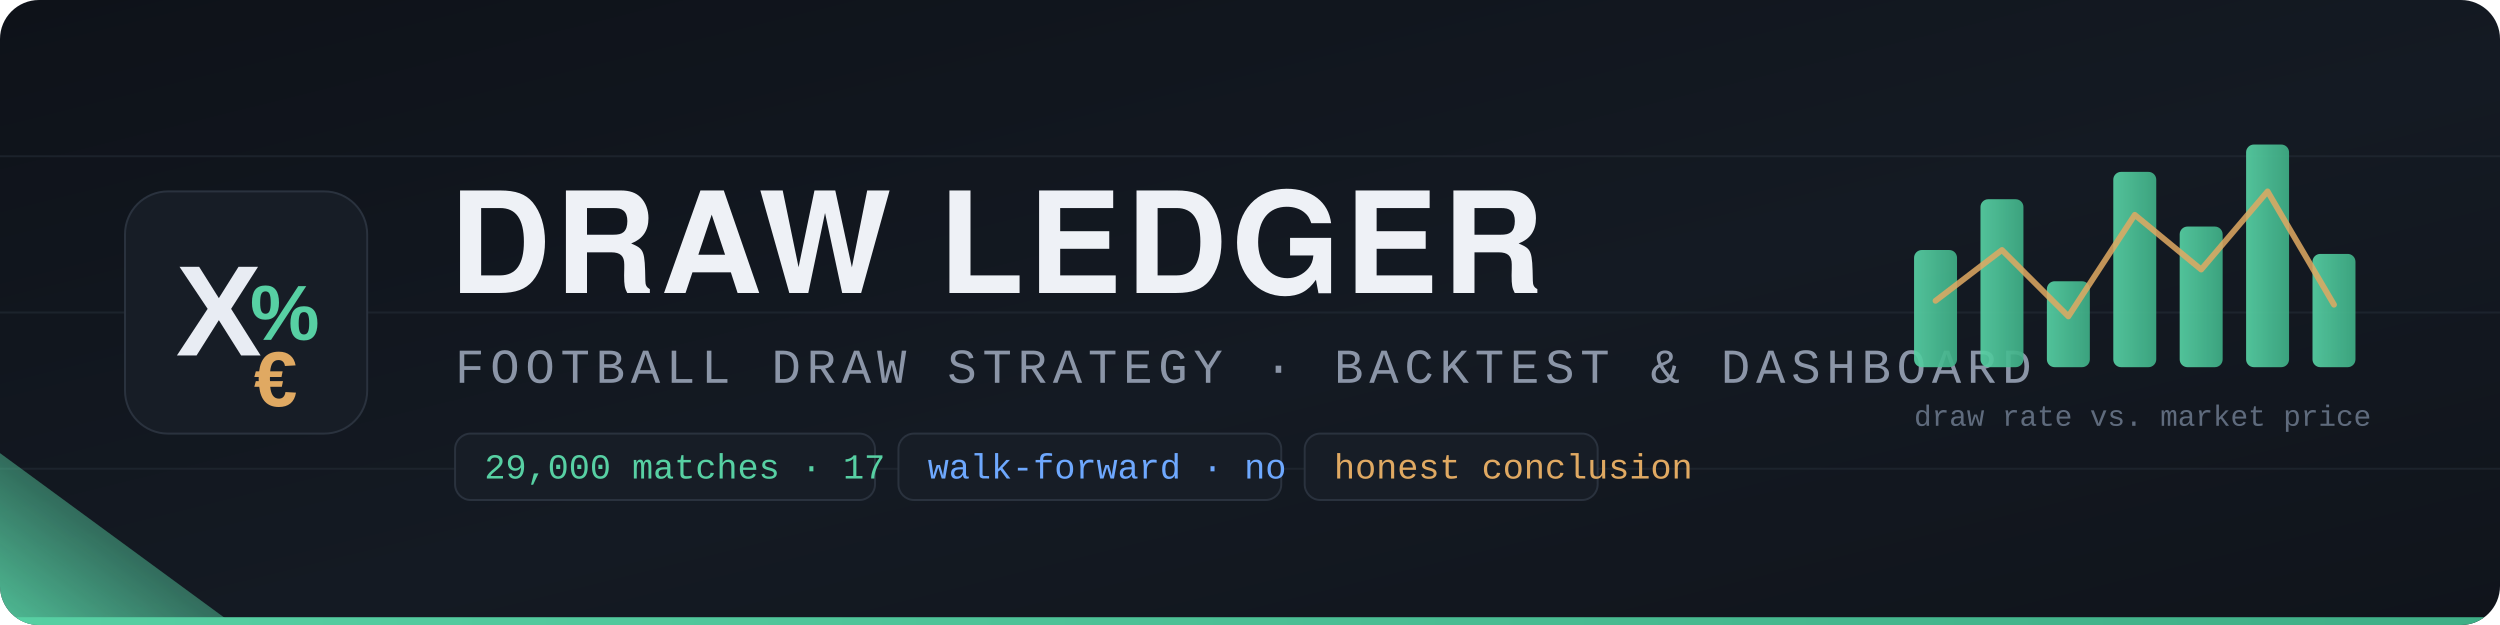
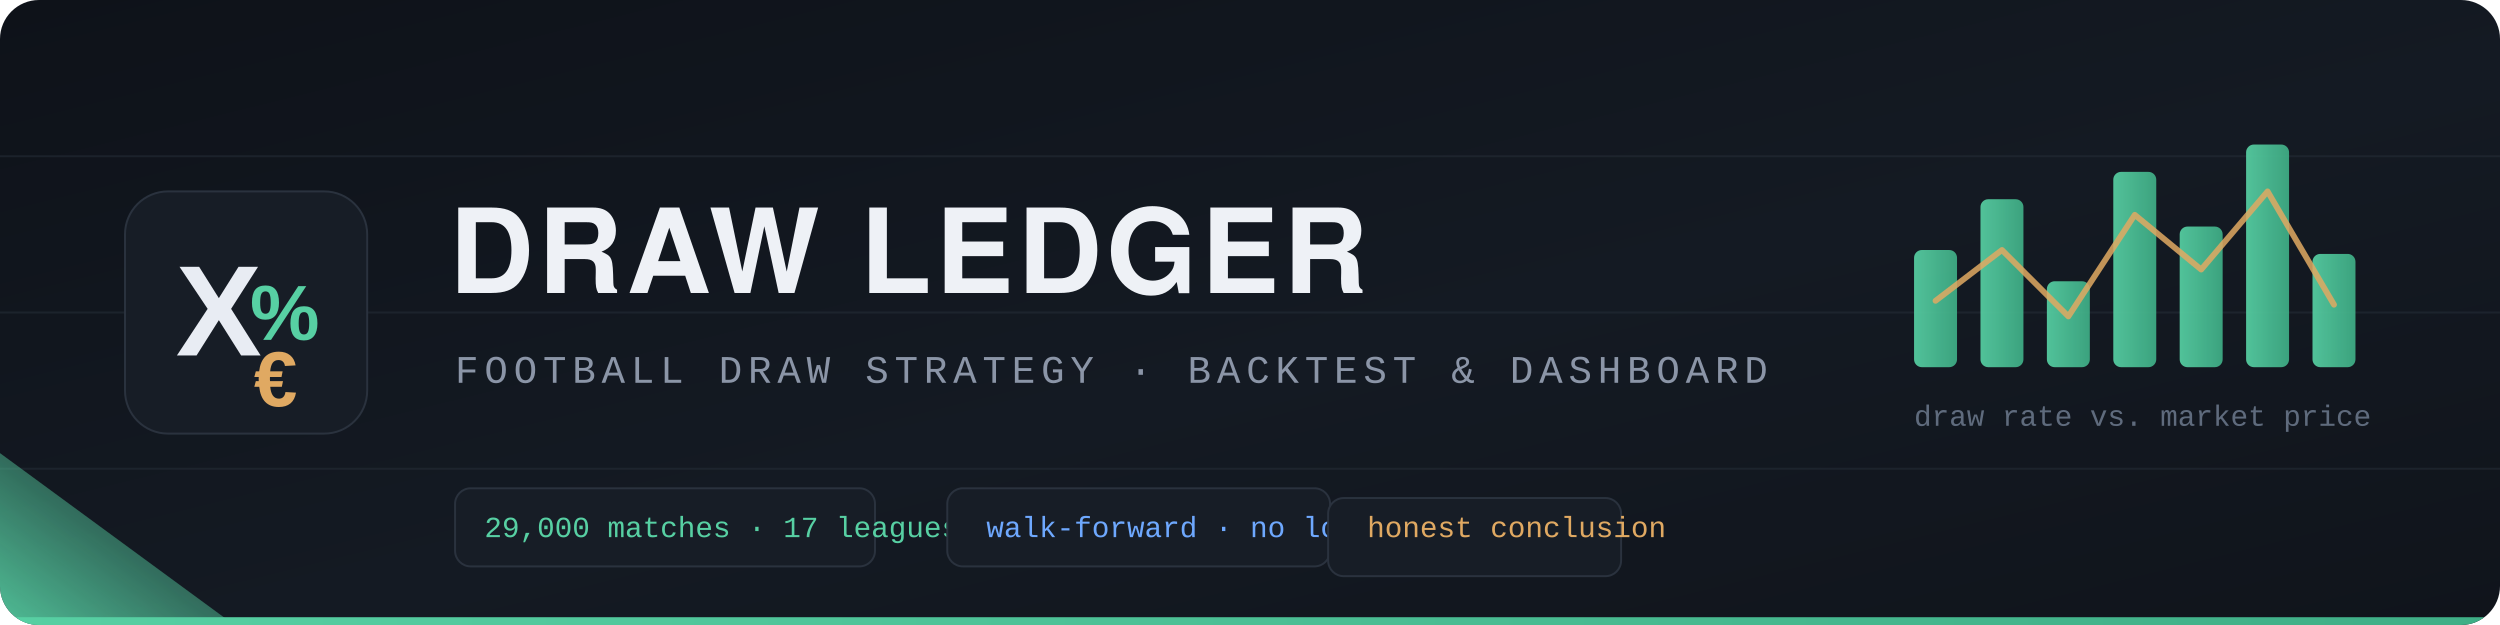
<svg xmlns="http://www.w3.org/2000/svg" viewBox="0 0 1280 320" width="1280" height="320" role="img" aria-label="Draw Ledger — Football Draw Strategy Backtest &amp; Dashboard">
  <defs>
    <linearGradient id="bg" x1="0" y1="0" x2="1" y2="1">
      <stop offset="0" stop-color="#0e1219" />
      <stop offset="0.55" stop-color="#141a23" />
      <stop offset="1" stop-color="#10141b" />
    </linearGradient>
    <linearGradient id="green" x1="0" y1="0" x2="1" y2="0">
      <stop offset="0" stop-color="#57d0a3" />
      <stop offset="1" stop-color="#3fae86" />
    </linearGradient>
    <linearGradient id="corner" x1="0" y1="1" x2="1" y2="0">
      <stop offset="0" stop-color="#57d0a3" />
      <stop offset="1" stop-color="#57d0a3" stop-opacity="0" />
    </linearGradient>
    <clipPath id="round">
      <rect width="1280" height="320" rx="20" />
    </clipPath>
  </defs>
  <g clip-path="url(#round)">
    <rect width="1280" height="320" fill="url(#bg)" />
    <g stroke="#232b36" stroke-width="1" opacity="0.6">
      <line x1="0" y1="80" x2="1280" y2="80" />
      <line x1="0" y1="160" x2="1280" y2="160" />
      <line x1="0" y1="240" x2="1280" y2="240" />
    </g>
    <path d="M0 320 L0 232 L120 320 Z" fill="url(#corner)" opacity="0.9" />
    <g transform="translate(70,104)">
      <rect x="-6" y="-6" width="124" height="124" rx="22" fill="#171d26" stroke="#2a323e" />
      <text x="20" y="78" font-family="'Arial Black',Arial,sans-serif" font-weight="900" font-size="66" fill="#e8ecf3">X</text>
      <text x="58" y="70" font-family="Arial,sans-serif" font-weight="800" font-size="40" fill="#57d0a3">%</text>
      <text x="60" y="104" font-family="Arial,sans-serif" font-weight="800" font-size="40" fill="#e0a962">€</text>
    </g>
    <g transform="translate(230,0)">
-       <text x="0" y="150" font-family="'Segoe UI',Helvetica,Arial,sans-serif" font-weight="800" font-size="72" letter-spacing="2" fill="#eef1f6">DRAW LEDGER</text>
-       <text x="3" y="196" font-family="'Consolas','Courier New',monospace" font-size="25" letter-spacing="3" fill="#8b95a7">FOOTBALL DRAW STRATEGY · BACKTEST &amp; DASHBOARD</text>
-       <g font-family="'Consolas','Courier New',monospace" font-size="18">
-         <rect x="3" y="222" width="215" height="34" rx="8" fill="#171d26" stroke="#2a323e" />
-         <text x="18" y="245" fill="#57d0a3">29,000 matches · 17 leagues</text>
-         <rect x="230" y="222" width="196" height="34" rx="8" fill="#171d26" stroke="#2a323e" />
-         <text x="245" y="245" fill="#6ea8fe">walk-forward · no look-ahead</text>
-         <rect x="438" y="222" width="150" height="34" rx="8" fill="#171d26" stroke="#2a323e" />
-         <text x="453" y="245" fill="#e0a962">honest conclusion</text>
+       <text x="0" y="150" font-family="'Segoe UI',Helvetica,Arial,sans-serif" font-weight="800" font-size="60" letter-spacing="2" fill="#eef1f6">DRAW LEDGER</text>
+       <text x="3" y="196" font-family="'Consolas','Courier New',monospace" font-size="20" letter-spacing="3" fill="#8b95a7">FOOTBALL DRAW STRATEGY · BACKTEST &amp; DASHBOARD</text>
+       <g font-family="'Consolas','Courier New',monospace" font-size="15">
+         <rect x="3" y="250" width="215" height="40" rx="8" fill="#171d26" stroke="#2a323e" />
+         <text x="18" y="275" fill="#57d0a3">29,000 matches · 17 leagues</text>
+         <rect x="255" y="250" width="196" height="40" rx="8" fill="#171d26" stroke="#2a323e" />
+         <text x="275" y="275" fill="#6ea8fe">walk-forward · no look-ahead</text>
+         <rect x="450" y="255" width="150" height="40" rx="8" fill="#171d26" stroke="#2a323e" />
+         <text x="470" y="275" fill="#e0a962">honest conclusion</text>
      </g>
    </g>
    <g transform="translate(980,58)">
      <g fill="url(#green)" opacity="0.92">
        <rect x="0" y="70" width="22" height="60" rx="4" />
        <rect x="34" y="44" width="22" height="86" rx="4" />
        <rect x="68" y="86" width="22" height="44" rx="4" />
        <rect x="102" y="30" width="22" height="100" rx="4" />
        <rect x="136" y="58" width="22" height="72" rx="4" />
        <rect x="170" y="16" width="22" height="114" rx="4" />
        <rect x="204" y="72" width="22" height="58" rx="4" />
      </g>
      <polyline points="11,96 45,70 79,104 113,52 147,80 181,40 215,98" fill="none" stroke="#e0a962" stroke-width="3" stroke-linejoin="round" stroke-linecap="round" opacity="0.85" />
      <text x="0" y="160" font-family="'Consolas','Courier New',monospace" font-size="15" fill="#5f6b7d">draw rate vs. market price</text>
    </g>
    <rect x="0" y="316" width="1280" height="4" fill="url(#green)" />
  </g>
</svg>
